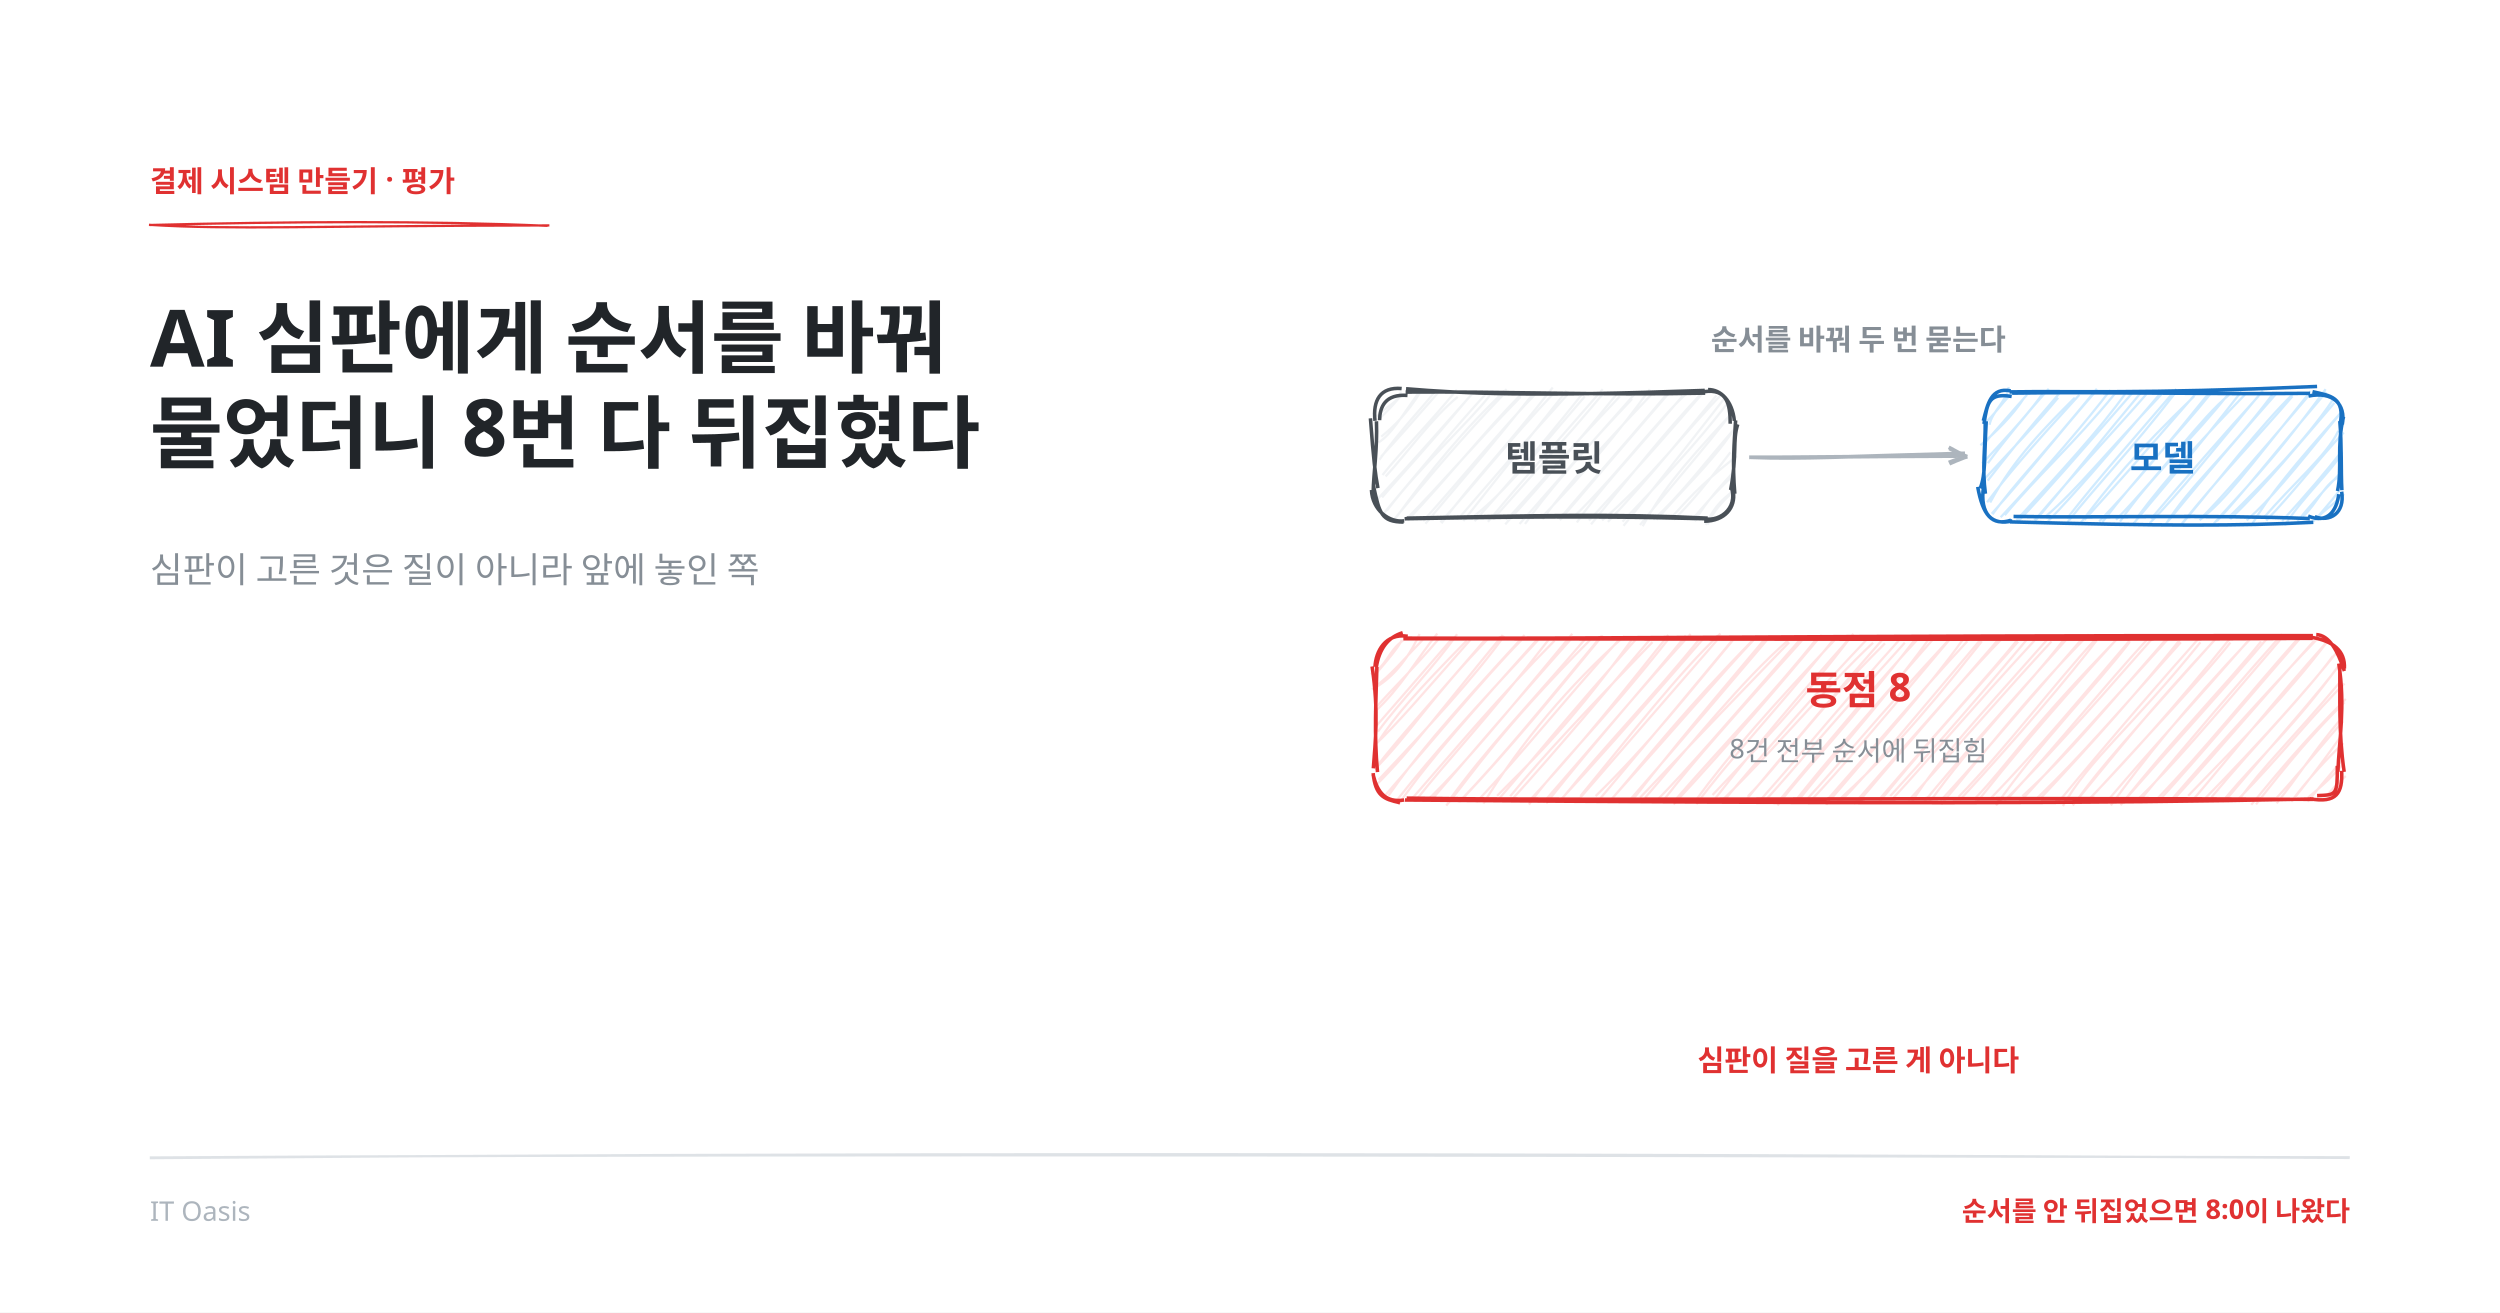
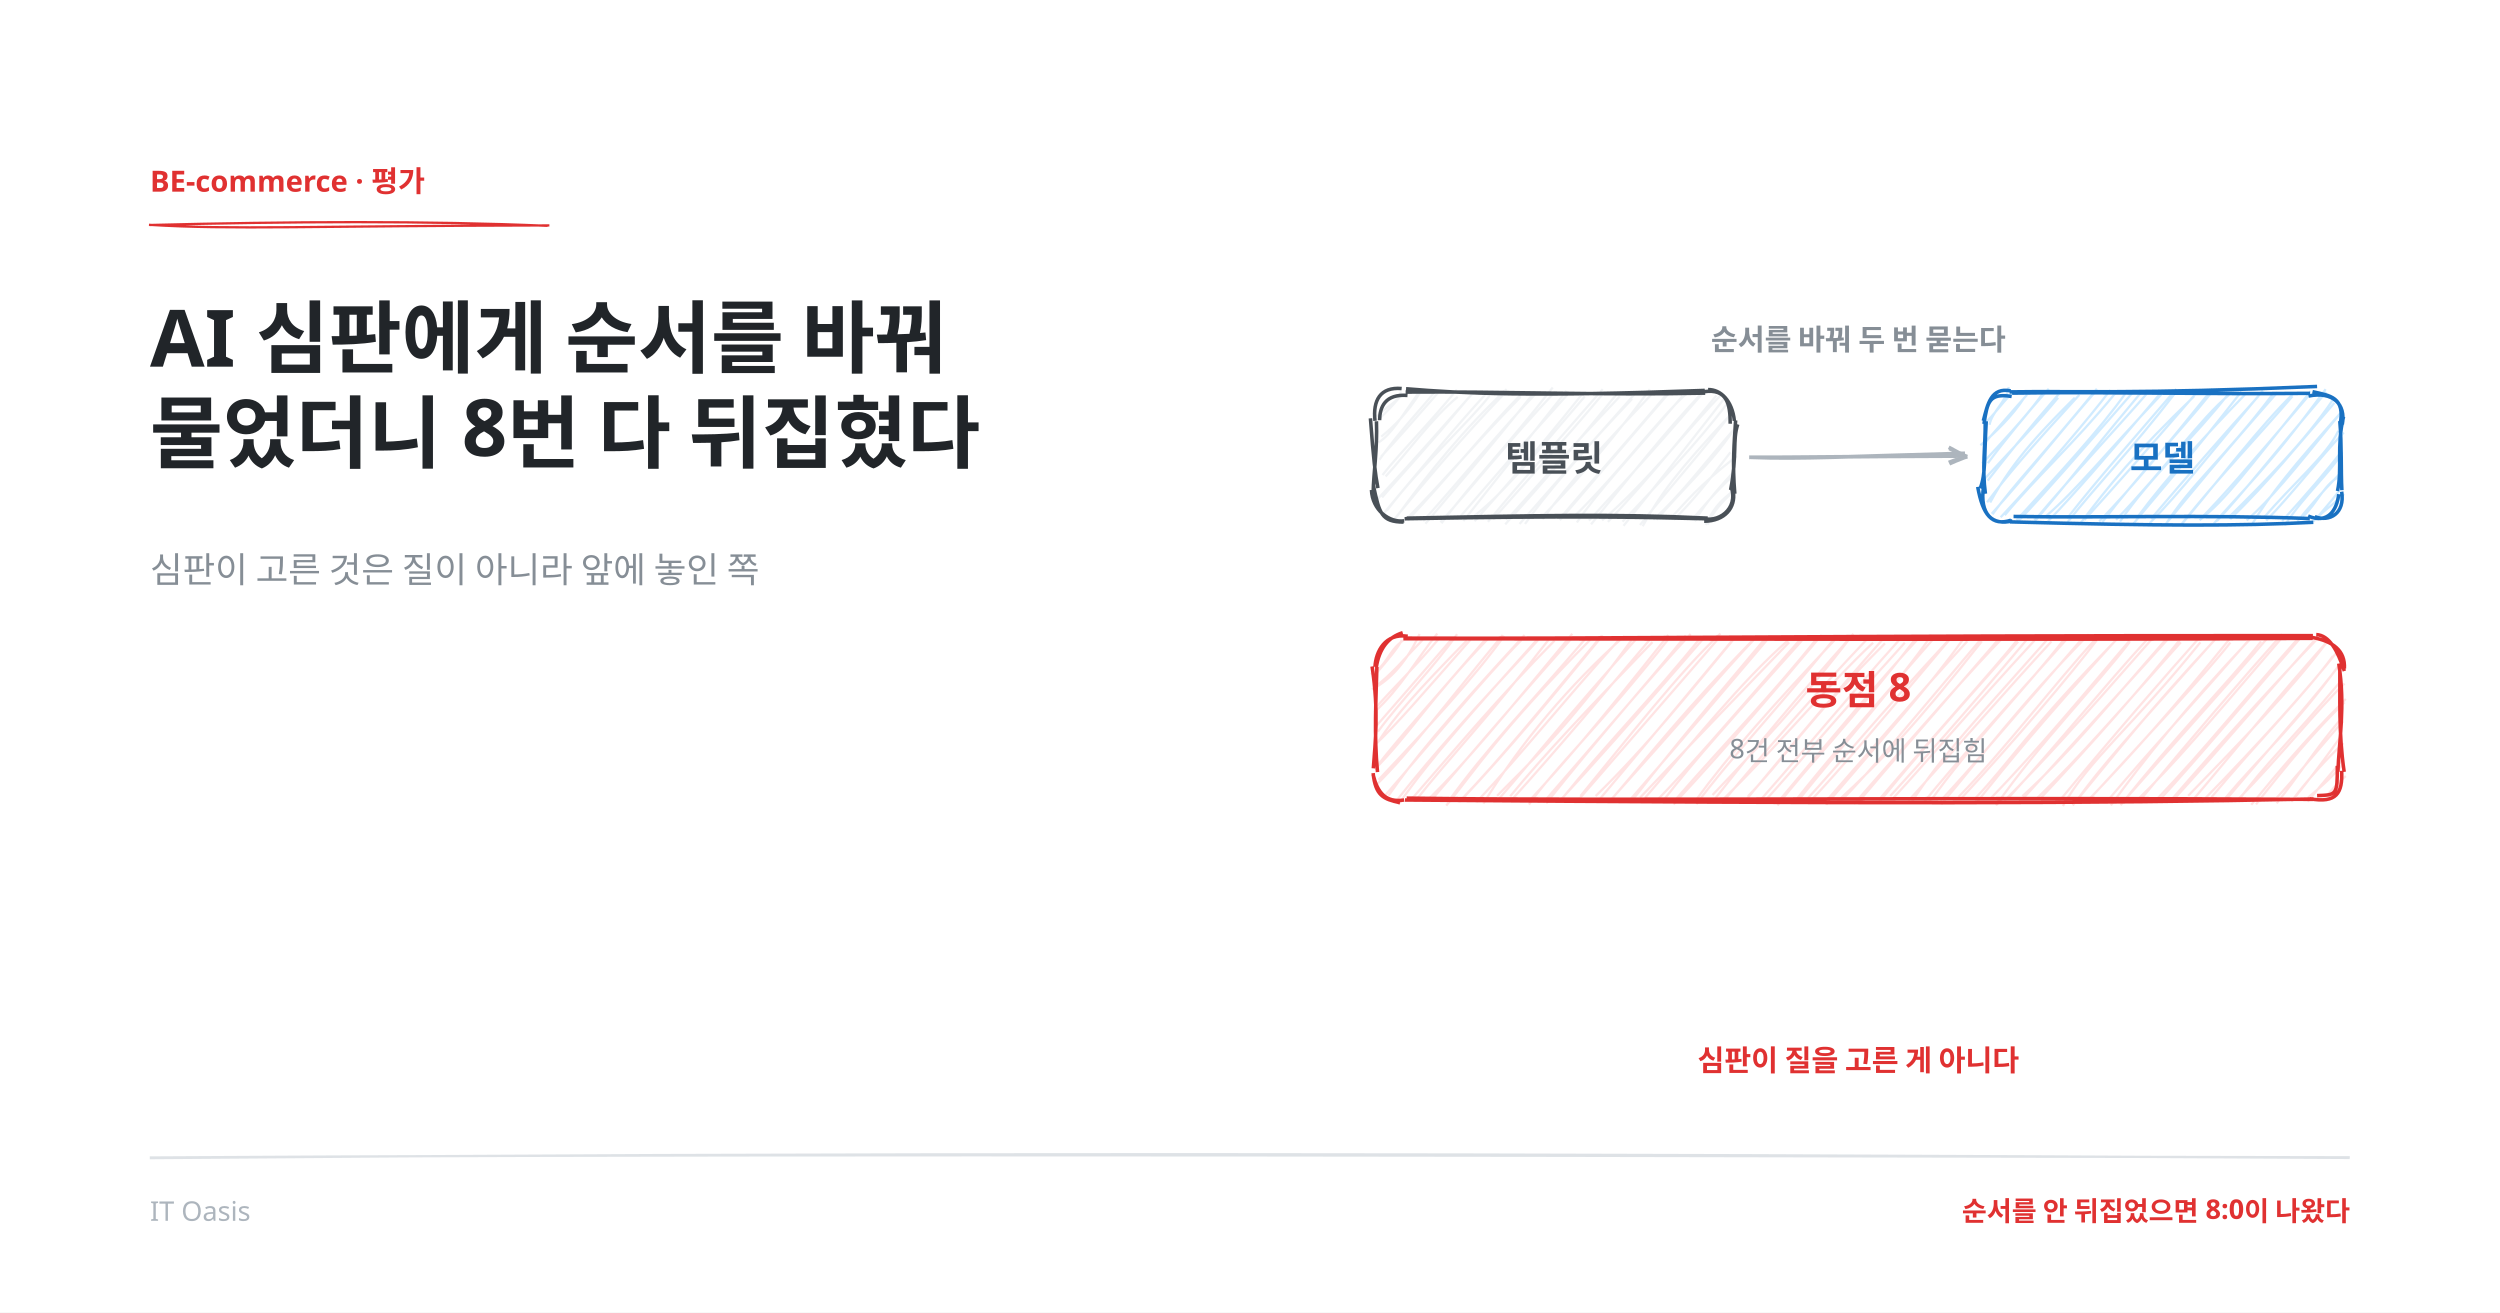
<svg xmlns="http://www.w3.org/2000/svg" width="1200" height="630" viewBox="0 0 1200 630" font-family="'Pretendard','Apple SD Gothic Neo','Noto Sans KR',sans-serif">
  <rect width="1200" height="630" fill="#ffffff" />
-   <text x="72" y="92" font-size="14" font-weight="700" fill="#e03131" text-anchor="start">결제 시스템 만들기 · 평가</text>
+   <text x="72" y="92" font-size="14" font-weight="700" fill="#e03131" text-anchor="start">BE-commerce · 평가</text>
  <g>
    <path d="M71.5 107.9 C110.6 110.4, 151.2 108.4, 263.7 108.2 M71.8 108.0 C138.7 106.3, 205.6 105.9, 262.8 108.4" stroke="#e03131" stroke-width="1.1" fill="none" />
  </g>
  <text x="72" y="176" font-size="38" font-weight="800" fill="#212529" text-anchor="start">AI 심판에게 순서를 바꿔</text>
  <text x="72" y="221.6" font-size="38" font-weight="800" fill="#212529" text-anchor="start">물었더니 8번 다 뒤집혔다</text>
  <text x="72" y="279.6" font-size="17" font-weight="500" fill="#868e96" text-anchor="start">심판이 고른 것은 질이 아니라 앞에 놓인 쪽</text>
  <g>
    <path d="M663.7 191.3 C663.7 191.3, 663.7 191.3, 663.7 191.3 M663.7 191.3 C663.7 191.3, 663.7 191.3, 663.7 191.3 M660.9 200.0 C665.0 195.0, 671.9 193.0, 672.4 187.9 M661.9 201.0 C667.0 196.8, 671.6 190.8, 673.2 189.1 M661.7 212.4 C668.1 208.2, 671.8 201.2, 681.5 187.7 M663.0 209.6 C669.7 204.2, 675.7 197.9, 681.5 188.7 M662.1 220.7 C672.1 206.4, 683.7 194.6, 688.7 188.0 M662.9 219.2 C669.9 211.8, 678.7 201.8, 690.4 188.4 M665.1 228.7 C675.8 217.0, 687.4 200.6, 699.7 190.5 M663.6 228.0 C673.3 215.8, 686.0 203.4, 699.3 187.0 M663.4 238.8 C672.2 228.3, 683.2 217.0, 705.1 190.7 M660.9 239.9 C680.0 219.6, 696.4 200.2, 707.1 188.6 M665.7 245.1 C681.9 223.6, 705.1 202.7, 715.0 190.0 M663.6 247.1 C681.5 225.7, 698.9 204.6, 713.2 189.1 M670.3 248.2 C685.5 227.2, 703.2 205.3, 723.2 186.8 M668.5 250.1 C684.6 230.5, 701.8 210.0, 722.8 188.2 M674.4 249.8 C693.3 230.7, 705.4 215.7, 729.9 190.5 M675.6 249.8 C695.1 229.2, 713.1 206.5, 729.9 189.5 M684.2 251.4 C697.9 234.9, 713.0 217.8, 736.6 188.1 M683.1 250.1 C702.4 228.8, 721.1 205.4, 738.2 187.9 M691.9 251.2 C706.8 231.1, 723.9 213.5, 745.3 186.0 M691.4 250.7 C709.3 230.8, 724.0 211.8, 746.5 188.0 M702.4 250.1 C719.2 228.9, 734.3 209.9, 751.9 187.6 M699.7 249.4 C715.2 231.4, 729.3 214.9, 752.3 189.5 M706.2 248.8 C720.8 237.5, 731.7 224.2, 760.7 190.3 M707.8 250.2 C721.2 235.1, 733.3 221.8, 760.0 188.5 M714.2 250.5 C732.3 228.6, 748.0 211.4, 769.3 186.8 M716.6 249.3 C732.0 231.8, 750.4 211.8, 769.2 189.3 M722.5 251.7 C743.4 228.7, 760.5 208.3, 775.9 189.3 M723.1 249.6 C734.6 237.2, 745.1 224.3, 777.5 190.3 M729.4 251.5 C745.0 233.9, 757.8 218.6, 783.4 191.5 M732.0 251.5 C742.6 236.6, 754.3 223.3, 785.3 188.4 M740.6 247.7 C760.0 227.7, 777.9 206.3, 791.9 186.8 M740.4 249.2 C754.7 229.9, 770.2 212.9, 792.6 189.5 M748.6 249.1 C762.5 232.4, 774.1 220.0, 801.0 188.1 M748.7 249.7 C759.2 237.7, 771.6 222.8, 800.8 189.0 M755.6 247.9 C778.4 225.6, 797.0 199.7, 810.5 188.1 M756.9 250.8 C767.9 234.8, 781.4 220.8, 807.7 190.0 M763.7 251.7 C783.1 228.0, 798.2 208.4, 817.0 188.5 M762.7 249.9 C773.6 237.7, 784.4 227.1, 816.8 189.3 M769.0 249.8 C791.4 230.7, 810.5 205.3, 826.8 188.9 M771.8 250.5 C793.0 228.2, 813.2 202.5, 823.9 189.8 M779.3 252.4 C800.6 225.9, 818.8 202.7, 827.4 191.6 M778.8 250.4 C795.9 232.3, 815.0 212.4, 829.4 193.2 M788.5 252.6 C796.5 237.8, 805.2 226.1, 830.2 199.5 M787.2 252.0 C801.9 233.5, 818.0 215.7, 831.7 197.5 M793.6 249.4 C806.1 238.4, 819.2 221.0, 832.0 206.4 M795.2 249.5 C806.8 235.7, 820.5 223.5, 831.6 207.2 M802.4 248.2 C809.1 241.3, 814.0 234.3, 833.7 218.9 M803.4 249.5 C812.2 240.8, 819.2 232.1, 830.6 217.1 M813.5 250.2 C817.5 243.5, 821.1 238.4, 832.6 226.0 M811.9 249.8 C817.6 243.0, 823.5 236.1, 832.5 227.7 M818.8 252.0 C822.0 244.8, 825.1 240.7, 832.8 235.0 M819.7 251.8 C822.1 245.6, 827.1 240.6, 830.7 237.1" stroke="#f1f3f5" stroke-width="1.1" fill="none" />
    <path d="M674.9 186.6 C702.7 188.9, 734.5 190.5, 818.3 187.4 M674.7 188.2 C721.0 187.8, 768.2 189.8, 818.5 188.7 M818 188 C828.9 186.5, 830.5 193.8, 830.5 203.4 M819.9 187.0 C825.9 186.9, 831.5 192.3, 832.5 202.0 M834.1 203.7 C831.6 211.4, 833.9 218.1, 830.7 235.2 M833.1 201.8 C832.4 212.3, 831.5 222.6, 832.7 237.0 M832 236 C833.2 243.6, 828.0 250.1, 818.0 250.2 M831.0 233.8 C834.6 244.3, 824.6 251.6, 816.1 248.5 M819.7 248.7 C775.3 246.5, 735.0 247.5, 675.2 248.7 M818.8 249.0 C786.1 248.2, 754.6 247.5, 674.2 249.0 M674 250 C666.8 251.0, 658.7 244.8, 658.3 235.2 M673.7 250.6 C663.0 250.5, 662.2 246.5, 659.3 233.4 M661.4 234.3 C660.1 227.3, 659.3 221.0, 657.8 200.8 M659.1 236.8 C659.3 226.3, 661.2 216.0, 660.7 202.2 M660 202 C658.9 192.2, 662.5 185.6, 672.8 186.5 M662.2 201.7 C662.3 195.3, 664.9 189.0, 675.6 189.8 M674 188 C674 188, 674 188, 674 188 M674 188 C674 188, 674 188, 674 188" stroke="#495057" stroke-width="1.7" fill="none" />
  </g>
  <text x="746" y="226" font-size="17" font-weight="700" fill="#495057" text-anchor="middle">템플릿</text>
  <g>
    <path d="M955.3 191.8 C955.3 191.8, 955.3 191.8, 955.3 191.8 M955.3 191.8 C955.3 191.8, 955.3 191.8, 955.3 191.8 M955.0 203.9 C956.0 197.8, 963.0 192.8, 964.2 185.8 M952.6 203.1 C957.3 199.2, 959.4 195.1, 966.3 188.2 M950.6 213.7 C957.3 208.1, 966.3 199.4, 971.7 190.8 M952.7 212.6 C960.4 203.9, 967.9 195.0, 973.0 189.5 M954.2 222.3 C962.4 211.2, 973.0 198.3, 983.4 186.6 M951.5 222.5 C964.6 208.4, 975.8 196.1, 981.2 187.8 M952.1 230.4 C964.5 216.9, 978.0 203.0, 987.9 190.9 M954.1 230.7 C962.5 219.9, 972.1 207.7, 988.6 188.7 M955.3 241.2 C966.6 220.0, 982.3 204.5, 995.9 190.9 M953.8 241.1 C963.2 228.6, 972.7 217.3, 998.1 189.5 M956.4 246.9 C967.5 231.5, 978.0 221.4, 1006.5 186.6 M956.0 246.6 C972.7 228.1, 987.3 209.3, 1005.2 188.7 M962.3 247.3 C977.1 229.3, 995.4 213.1, 1015.4 188.7 M960.3 248.3 C982.4 224.7, 1002.3 201.2, 1013.0 187.2 M968.6 250.4 C983.6 234.5, 994.7 221.5, 1024.0 188.1 M967.9 249.7 C988.1 227.5, 1007.8 206.4, 1020.6 188.3 M977.1 249.8 C994.2 229.6, 1010.6 208.7, 1027.7 188.4 M976.5 249.9 C995.5 227.3, 1015.6 206.0, 1030.2 189.3 M981.8 248.0 C997.3 234.7, 1010.1 218.2, 1037.4 189.4 M983.0 250.3 C996.3 236.4, 1007.4 223.6, 1037.5 188.2 M992.2 248.8 C1007.3 229.5, 1025.0 209.6, 1044.6 186.7 M992.3 250.8 C1006.7 232.5, 1023.3 215.7, 1043.9 188.9 M998.3 251.6 C1012.3 233.0, 1024.6 217.7, 1053.1 190.3 M1000.5 249.6 C1014.1 234.6, 1028.2 218.8, 1054.2 188.7 M1007.6 250.3 C1024.6 232.6, 1038.3 215.8, 1061.9 186.7 M1009.1 250.7 C1026.2 228.2, 1045.5 208.3, 1061.4 188.6 M1017.6 250.4 C1032.1 229.0, 1054.2 209.1, 1069.6 189.1 M1015.7 249.5 C1038.2 226.3, 1056.9 200.0, 1070.0 189.5 M1025.5 248.8 C1041.0 228.0, 1059.8 207.8, 1077.6 189.4 M1024.2 251.2 C1036.5 236.1, 1049.1 222.3, 1075.9 187.9 M1031.4 251.6 C1047.7 235.0, 1059.0 220.0, 1086.2 187.4 M1032.5 249.0 C1049.7 228.8, 1068.7 207.0, 1084.1 190.1 M1039.2 252.3 C1050.9 233.2, 1068.3 219.2, 1090.6 189.6 M1039.9 251.1 C1052.4 236.0, 1065.4 219.8, 1093.2 188.3 M1047.5 251.3 C1066.8 228.3, 1084.3 205.1, 1100.9 188.8 M1047.2 251.5 C1064.8 229.2, 1085.2 208.1, 1100.4 190.2 M1055.8 249.7 C1069.0 239.2, 1076.8 227.9, 1109.1 187.8 M1056.6 248.7 C1065.9 239.2, 1077.4 226.3, 1109.2 188.7 M1062.6 251.4 C1075.4 236.4, 1088.0 225.4, 1116.3 186.8 M1064.1 250.1 C1077.2 236.1, 1089.9 219.6, 1116.6 188.2 M1069.8 248.3 C1087.6 230.7, 1106.1 212.0, 1119.8 191.9 M1070.5 249.2 C1088.5 231.7, 1103.2 213.4, 1120.5 193.4 M1080.7 252.1 C1089.9 236.8, 1101.0 223.6, 1123.4 198.3 M1078.4 249.8 C1090.5 238.9, 1098.9 228.5, 1122.7 199.2 M1086.5 248.7 C1100.3 232.3, 1116.9 218.7, 1122.4 206.8 M1087.8 249.9 C1101.2 235.9, 1113.0 220.3, 1125.0 207.6 M1096.7 252.1 C1106.8 236.8, 1118.7 226.9, 1124.3 217.1 M1095.4 250.1 C1106.9 237.5, 1117.7 225.0, 1123.8 216.8 M1105.4 248.0 C1112.2 241.8, 1116.3 231.1, 1123.6 228.6 M1102.8 250.2 C1107.1 244.8, 1112.3 238.7, 1124.3 226.1 M1110.3 250.4 C1116.6 243.8, 1119.1 243.2, 1125.1 237.1 M1111.4 249.6 C1114.4 245.5, 1118.3 241.6, 1122.8 235.6" stroke="#d0ebff" stroke-width="1.1" fill="none" />
    <path d="M964.6 188.1 C995.1 187.6, 1025.8 189.2, 1112.2 185.5 M965.8 188.7 C1011.1 188.0, 1053.3 189.3, 1108.8 188.8 M1110 188 C1118.4 189.9, 1125.9 190.5, 1123.2 204.0 M1108.1 190.1 C1119.8 187.7, 1126.1 194.0, 1124.3 203.7 M1124.9 200.0 C1121.4 214.4, 1124.4 224.5, 1122.0 235.7 M1123.1 202.1 C1124.1 213.3, 1123.6 226.2, 1124.1 235.3 M1124 236 C1125.7 246.5, 1118.2 250.7, 1111.1 248.0 M1122.6 237.2 C1121.7 244.9, 1117.4 251.7, 1107.9 247.7 M1108.7 248.9 C1060.2 247.0, 1006.8 248.6, 966.5 247.9 M1110.4 250.7 C1075.0 252.5, 1038.4 252.5, 964.8 250.5 M966 250 C956.5 252.5, 950.1 247.0, 952.1 233.6 M965.3 249.7 C956.1 252.7, 951.7 247.2, 949.3 233.7 M950.5 234.4 C953.2 227.6, 952.4 219.4, 953.4 202.2 M953.0 237.0 C951.3 224.7, 953.0 214.3, 952.9 202.5 M952 202 C954.1 193.8, 955.7 185.8, 965.1 187.6 M952.3 203.5 C954.0 192.7, 954.8 188.6, 965.6 190.3 M966 188 C966 188, 966 188, 966 188 M966 188 C966 188, 966 188, 966 188" stroke="#1971c2" stroke-width="1.7" fill="none" />
  </g>
  <text x="1038" y="226" font-size="17" font-weight="700" fill="#1971c2" text-anchor="middle">모델</text>
  <g>
    <path d="M840.6 219.5 C864.0 220.5, 888.1 219.0, 943.2 217.6 M839.6 219.5 C861.6 219.6, 882.4 219.1, 943.7 218.9" stroke="#adb5bd" stroke-width="1.8" fill="none" />
  </g>
  <g>
    <path d="M944.3 219.2 C941.8 220.1, 939.6 220.2, 935.4 222.0 M943.8 219.2 C942.3 220.0, 940.3 220.5, 935.7 222.6" stroke="#adb5bd" stroke-width="1.8" fill="none" />
  </g>
  <g>
    <path d="M944.3 219.2 C941.7 218.3, 939.5 216.8, 935.4 214.7 M943.8 219.2 C942.3 218.5, 940.3 217.5, 935.7 215.3" stroke="#adb5bd" stroke-width="1.8" fill="none" />
  </g>
  <text x="892" y="168" font-size="14" font-weight="600" fill="#868e96" text-anchor="middle">순서를 바꿔 두 번 묻는다</text>
  <g>
    <path d="M663.7 309.3 C663.7 309.3, 663.7 309.3, 663.7 309.3 M663.7 309.3 C663.7 309.3, 663.7 309.3, 663.7 309.3 M658.0 323.6 C665.6 319.9, 666.3 312.4, 673.5 307.4 M660.9 322.9 C665.7 317.2, 670.8 311.4, 672.9 307.2 M658.5 330.9 C667.7 326.3, 675.6 317.0, 681.4 304.3 M660.0 329.6 C667.2 324.6, 674.7 315.5, 682.9 307.1 M659.7 341.8 C671.8 331.0, 681.0 315.0, 689.9 304.1 M661.0 338.9 C669.7 329.3, 677.7 321.8, 691.1 306.1 M661.4 351.2 C671.9 336.8, 688.3 320.4, 699.4 304.4 M660.5 348.6 C669.8 337.9, 679.9 326.4, 697.3 306.2 M661.6 355.9 C669.7 343.7, 679.2 332.8, 704.0 307.5 M660.0 357.6 C671.3 346.7, 680.7 335.6, 705.9 307.0 M659.9 369.2 C675.9 353.3, 687.4 334.3, 714.1 306.8 M661.0 367.7 C671.2 354.5, 682.7 342.1, 713.6 306.2 M660.3 377.1 C677.8 359.8, 692.3 339.8, 721.3 304.8 M661.7 374.3 C684.8 349.9, 708.5 324.3, 722.0 305.2 M666.5 381.9 C678.3 364.9, 691.4 348.8, 731.8 304.8 M665.1 381.5 C687.8 355.5, 711.2 326.7, 730.3 307.2 M671.2 386.2 C687.5 362.9, 705.8 342.9, 738.3 306.4 M670.8 383.7 C688.3 361.6, 708.4 339.3, 738.3 307.2 M679.3 384.6 C694.9 364.6, 713.2 346.0, 743.7 306.6 M678.0 383.1 C698.4 359.8, 719.3 334.7, 746.2 307.5 M686.3 383.0 C703.7 365.8, 718.9 347.5, 754.7 304.2 M686.4 384.8 C703.6 365.0, 719.0 346.3, 754.3 306.5 M694.2 386.7 C708.1 369.9, 719.4 351.4, 763.5 306.9 M694.7 385.4 C713.1 359.6, 735.0 337.1, 761.6 305.9 M700.4 384.9 C722.1 362.2, 740.1 339.7, 768.7 305.2 M701.9 383.5 C724.5 359.6, 745.2 334.4, 769.3 305.0 M712.0 385.7 C730.6 355.7, 752.9 329.3, 779.8 305.2 M708.8 384.9 C730.8 361.5, 749.3 337.9, 777.3 306.9 M718.6 382.0 C731.9 368.3, 750.2 352.4, 783.1 307.3 M718.8 384.3 C735.9 364.5, 751.0 345.4, 786.3 305.7 M724.9 382.2 C741.8 361.6, 761.0 341.5, 793.2 308.2 M725.1 384.5 C748.6 358.5, 769.3 333.7, 792.5 306.3 M733.9 386.2 C746.8 367.9, 765.4 351.5, 801.8 305.6 M733.5 385.0 C750.7 366.4, 765.7 349.2, 800.8 304.8 M740.8 385.2 C763.6 359.2, 788.5 329.3, 811.5 304.3 M742.2 385.6 C766.6 354.7, 793.1 325.2, 809.2 305.0 M749.5 383.5 C763.7 368.1, 780.4 349.5, 817.4 306.8 M750.0 383.1 C770.0 358.2, 793.5 334.4, 816.8 305.4 M758.6 382.1 C781.7 354.0, 806.0 322.7, 825.8 304.1 M757.6 384.0 C776.1 362.8, 795.8 339.9, 824.1 307.4 M765.9 382.1 C790.9 357.9, 811.8 331.2, 833.1 305.7 M766.6 385.1 C792.9 353.8, 818.1 323.6, 832.2 306.5 M774.2 382.9 C791.2 363.1, 809.4 339.8, 842.1 306.5 M773.7 383.4 C801.4 352.6, 828.8 320.8, 841.7 307.2 M783.0 384.8 C795.0 369.4, 808.4 352.5, 848.2 305.4 M781.1 385.4 C807.1 355.7, 832.4 325.7, 848.5 306.8 M787.2 382.9 C814.3 354.4, 840.4 327.4, 858.8 308.3 M789.1 383.6 C812.9 355.9, 835.9 327.0, 858.2 307.4 M795.6 383.9 C811.1 368.0, 827.7 348.7, 864.1 306.9 M798.2 384.5 C813.9 364.2, 831.5 344.8, 864.9 307.5 M803.3 386.1 C830.7 356.7, 855.6 327.1, 874.4 304.8 M804.6 383.4 C827.5 357.1, 850.9 333.2, 872.6 305.8 M814.3 386.0 C829.6 365.1, 847.4 347.1, 880.7 306.3 M813.1 385.3 C831.0 360.9, 850.8 338.8, 881.6 306.2 M822.0 381.6 C844.3 358.2, 863.9 337.9, 889.6 304.2 M821.9 385.1 C843.4 357.4, 866.4 330.4, 887.8 306.4 M826.9 383.9 C854.5 357.0, 877.6 328.5, 899.1 308.5 M828.0 383.7 C849.6 357.9, 871.7 332.6, 896.1 306.9 M839.0 382.2 C854.9 366.1, 868.4 345.0, 904.8 308.8 M837.4 384.8 C861.3 356.0, 884.8 328.2, 904.2 306.3 M846.3 385.4 C861.3 369.0, 873.9 353.2, 914.3 308.5 M845.2 383.8 C866.9 359.3, 887.1 334.4, 911.8 307.0 M853.2 386.6 C868.9 366.3, 885.6 350.2, 920.1 305.8 M852.8 385.7 C879.0 354.5, 904.8 323.5, 921.1 306.2 M862.7 384.8 C885.7 356.2, 911.2 327.8, 927.2 304.8 M861.1 385.2 C877.3 364.8, 892.1 347.8, 929.2 305.3 M866.9 384.1 C883.4 366.3, 898.9 346.6, 936.2 306.3 M869.6 383.9 C883.8 368.6, 896.9 353.4, 936.2 306.5 M876.6 386.2 C902.0 356.4, 926.2 329.4, 942.1 307.1 M877.6 383.3 C898.4 359.8, 918.6 335.7, 944.3 307.8 M882.0 384.6 C903.5 364.8, 918.8 349.0, 951.3 307.8 M883.3 384.9 C899.6 368.1, 912.3 352.4, 951.5 306.0 M889.9 385.9 C920.5 351.0, 948.1 319.5, 961.9 305.6 M892.3 384.7 C906.9 367.4, 920.6 351.5, 960.2 305.8 M901.7 385.4 C925.6 356.0, 955.5 323.0, 968.7 308.0 M901.7 384.1 C927.7 353.7, 954.9 323.7, 969.1 306.2 M907.3 382.1 C923.1 364.8, 939.9 346.3, 973.8 305.9 M908.3 383.6 C927.5 362.7, 946.3 340.2, 976.6 307.4 M917.5 385.2 C932.2 362.4, 949.2 344.9, 983.3 306.3 M916.0 384.4 C939.4 358.7, 962.6 331.8, 984.7 307.9 M926.5 384.7 C946.4 356.6, 972.4 330.6, 991.2 306.3 M923.4 385.1 C940.4 364.4, 956.6 346.4, 993.0 305.7 M931.8 386.1 C950.9 363.7, 968.1 339.7, 1002.6 304.5 M931.4 384.4 C947.5 367.2, 960.8 351.0, 999.3 306.7 M940.1 382.5 C962.6 359.5, 986.2 328.1, 1006.2 306.4 M940.8 383.9 C967.3 355.3, 993.2 324.7, 1007.2 306.4 M948.2 383.1 C963.9 366.8, 973.9 349.9, 1017.2 305.7 M949.2 384.7 C964.1 366.0, 979.0 347.7, 1016.2 306.6 M958.1 386.6 C978.7 357.0, 1006.6 328.8, 1022.3 308.1 M955.0 383.8 C979.5 358.5, 1000.2 333.2, 1024.4 304.9 M962.1 384.4 C980.1 366.2, 998.1 346.5, 1032.6 307.1 M963.5 383.6 C987.1 357.9, 1008.6 331.0, 1031.3 306.2 M970.7 382.2 C993.1 361.8, 1010.1 340.6, 1041.4 304.9 M971.1 383.3 C985.5 367.4, 1000.1 351.6, 1040.5 306.9 M977.6 383.3 C999.3 362.5, 1017.3 341.2, 1046.8 308.3 M979.2 383.5 C1004.2 356.8, 1028.0 330.1, 1047.2 306.0 M990.2 386.9 C1003.0 364.3, 1023.1 349.4, 1056.2 308.3 M988.2 384.8 C1014.6 352.8, 1040.7 322.9, 1055.7 306.1 M994.9 386.6 C1014.1 363.3, 1032.4 340.0, 1062.7 307.6 M996.2 385.1 C1008.6 367.6, 1022.6 352.6, 1064.5 305.5 M1003.7 382.8 C1029.4 354.8, 1060.0 322.1, 1070.6 308.4 M1002.7 383.7 C1023.1 362.5, 1044.4 338.7, 1071.1 305.6 M1013.2 386.6 C1029.0 365.0, 1047.7 341.0, 1080.6 306.2 M1012.7 383.1 C1030.9 361.5, 1053.3 337.1, 1080.1 306.5 M1017.9 386.5 C1042.8 354.9, 1069.7 327.5, 1085.3 307.9 M1019.8 384.1 C1043.2 357.3, 1068.6 329.5, 1088.0 306.7 M1027.5 383.8 C1050.3 356.1, 1075.6 326.6, 1095.4 304.4 M1026.4 383.5 C1043.1 367.2, 1057.6 350.3, 1095.8 305.6 M1035.1 383.8 C1058.7 359.3, 1078.1 334.5, 1104.6 304.7 M1036.0 384.7 C1057.8 360.8, 1079.2 335.0, 1103.9 306.6 M1041.2 385.1 C1066.3 356.1, 1095.6 324.0, 1111.8 307.2 M1043.2 384.0 C1066.9 358.0, 1089.2 331.3, 1112.4 305.8 M1050.3 382.0 C1076.0 355.6, 1100.0 330.9, 1117.3 307.7 M1051.7 385.0 C1072.4 360.8, 1091.9 336.2, 1116.4 308.7 M1061.5 382.7 C1083.5 356.2, 1106.4 333.3, 1119.8 314.9 M1058.5 383.2 C1083.8 357.5, 1109.4 328.7, 1121.4 313.4 M1068.2 383.0 C1083.6 364.6, 1102.2 347.7, 1122.3 319.8 M1067.6 384.9 C1089.5 359.0, 1113.8 331.6, 1123.3 318.7 M1074.4 384.4 C1086.7 367.2, 1098.8 356.5, 1123.8 326.7 M1074.2 383.8 C1095.5 362.1, 1112.7 340.2, 1125.4 328.1 M1080.6 386.3 C1093.2 371.1, 1104.9 356.8, 1126.0 335.5 M1082.9 386.1 C1098.1 366.5, 1111.6 350.4, 1125.4 337.1 M1092.8 385.6 C1103.3 372.5, 1110.2 361.1, 1123.2 345.6 M1092.3 383.5 C1101.0 374.2, 1110.6 362.3, 1124.6 346.2 M1101.5 382.8 C1108.8 373.8, 1116.8 363.1, 1123.4 353.8 M1099.8 384.8 C1107.4 374.4, 1117.6 363.4, 1124.9 356.7 M1107.9 382.8 C1114.8 377.2, 1121.6 370.8, 1125.0 366.2 M1107.7 384.8 C1111.5 380.0, 1114.9 375.9, 1123.9 365.3 M1116.5 382.2 C1119.7 378.7, 1121.9 375.9, 1126.0 372.5 M1117.5 382.4 C1120.5 378.6, 1122.5 376.1, 1124.6 373.6" stroke="#ffe3e3" stroke-width="1.1" fill="none" />
    <path d="M674.3 306.3 C772.7 306.7, 869.9 305.0, 1110.2 305.1 M673.6 306.6 C830.0 306.7, 986.2 307.2, 1110.1 306.4 M1110 306 C1119.8 307.8, 1125.8 312.3, 1125.3 320.9 M1111.8 304.6 C1118.0 304.9, 1122.0 312.1, 1125.3 322.1 M1122.6 318.5 C1125.9 339.1, 1122.7 355.6, 1122.2 370.4 M1123.1 319.0 C1123.3 335.0, 1122.4 351.2, 1125.2 370.5 M1124 370 C1124.5 380.7, 1121.6 385.7, 1108.7 383.4 M1121.9 367.6 C1122.0 381.9, 1121.5 381.5, 1112.2 381.9 M1110.3 383.7 C942.1 382.6, 773.7 384.5, 675.2 383.1 M1110.5 383.5 C1003.2 385.8, 897.1 385.8, 674.4 384.0 M674 384 C665.1 385.4, 661.2 380.4, 659.1 371.9 M672.0 385.3 C664.0 383.6, 660.2 381.9, 659.1 371.1 M659.2 368.8 C660.1 356.0, 661.9 342.1, 658.6 319.9 M661.2 370.6 C659.5 352.4, 660.5 336.5, 660.9 320.1 M660 320 C660.4 312.7, 664.9 303.8, 675.7 305.4 M660.6 320.4 C662.0 311.4, 666.3 305.8, 673.3 303.7 M674 306 C674 306, 674 306, 674 306 M674 306 C674 306, 674 306, 674 306" stroke="#e03131" stroke-width="1.7" fill="none" />
  </g>
  <text x="892" y="338" font-size="19" font-weight="700" fill="#e03131" text-anchor="middle">동점 8</text>
  <text x="892" y="364" font-size="13" font-weight="500" fill="#868e96" text-anchor="middle">8건 전부 순서에 뒤집힘</text>
  <text x="892" y="514" font-size="14" font-weight="700" fill="#e03131" text-anchor="middle">심판이 질을 고른 게 아니다</text>
  <g>
    <path d="M71.9 555.6 C306.1 554.2, 540.0 554.2, 1127.9 555.5 M71.9 555.9 C397.6 553.2, 722.8 553.6, 1127.8 555.8" stroke="#dee2e6" stroke-width="1.1" fill="none" />
  </g>
  <text x="72" y="586" font-size="13" font-weight="500" fill="#adb5bd" text-anchor="start">IT Oasis</text>
  <text x="1128" y="586" font-size="13" font-weight="600" fill="#e03131" text-anchor="end">순서를 안 뒤집었으면 8:0이 나왔다</text>
</svg>
